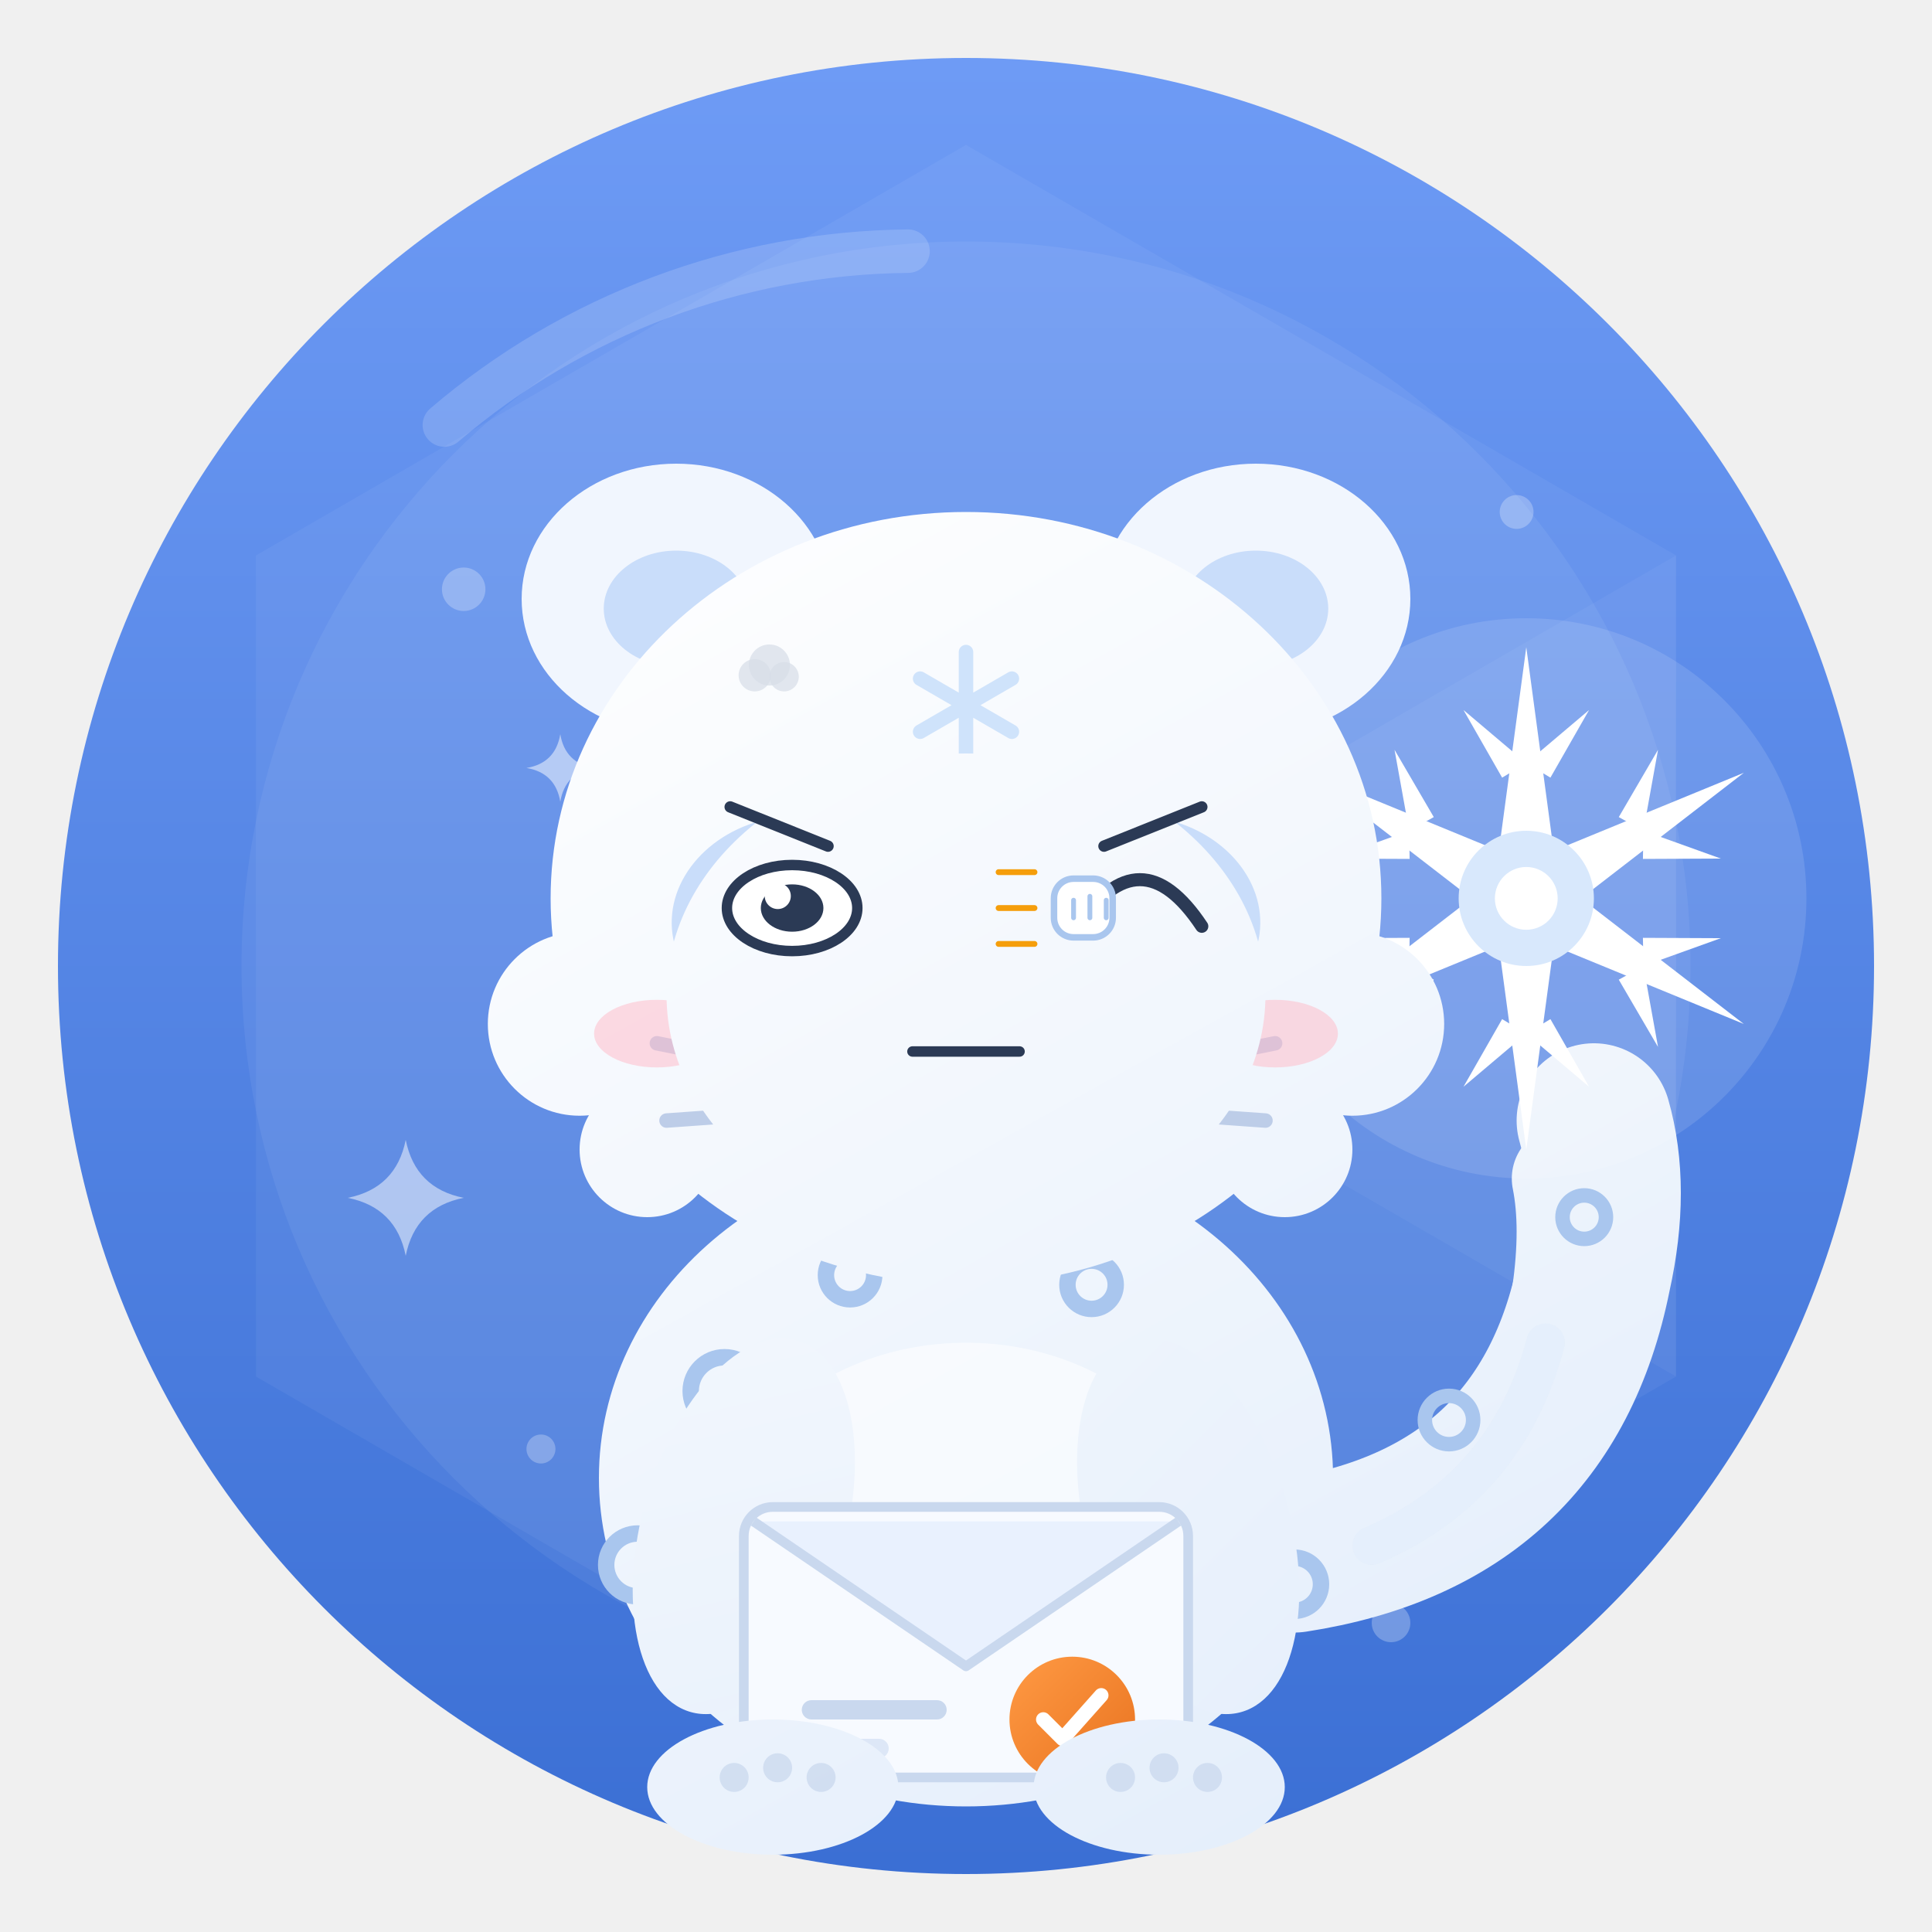
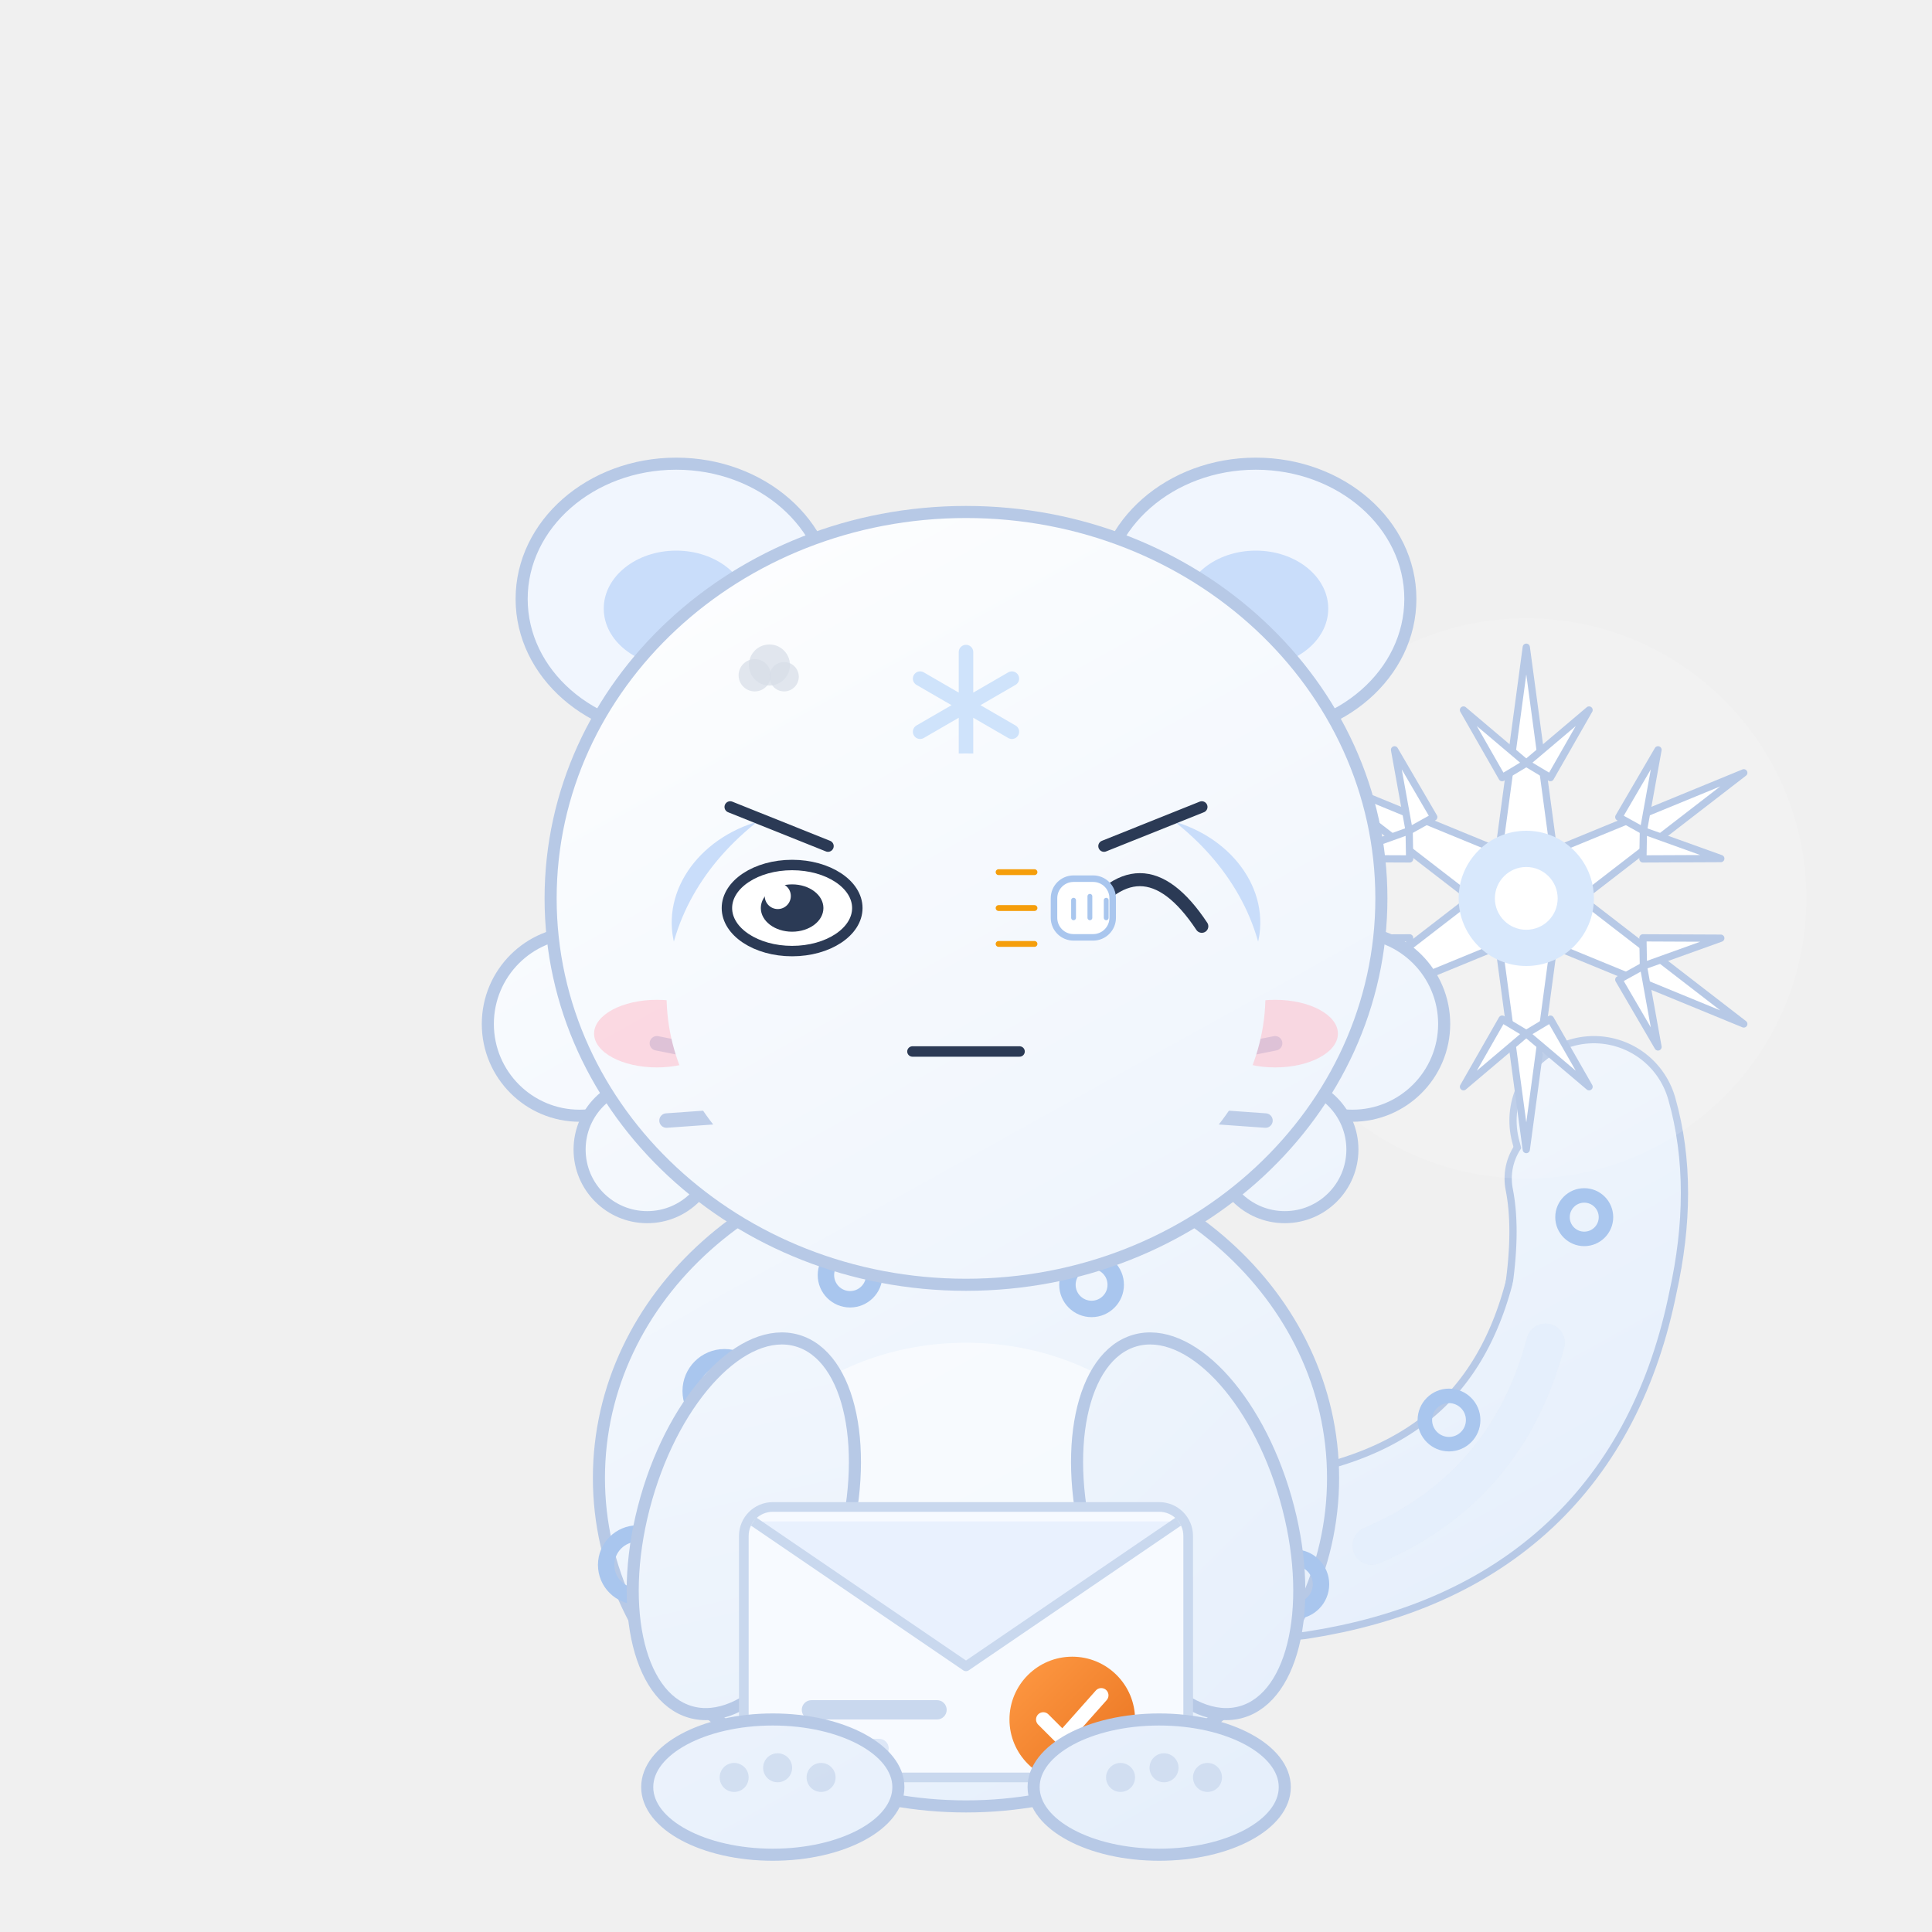
<svg xmlns="http://www.w3.org/2000/svg" viewBox="0 0 400 400" width="400" height="400" role="img" aria-label="霜霜 · 敲打 Knocking">
  <style>
.ex-motion { animation: ex-tap 0.55s ease-in-out infinite; transform-box: fill-box; transform-origin: 50% 50%; }
.ex-anim-tear { animation: ex-tear 1.8s ease-in infinite; transform-box: fill-box; transform-origin: center; }
.ex-anim-sweat { animation: ex-tear 1.5s ease-in infinite; transform-box: fill-box; transform-origin: center; }
.ex-anim-heart { animation: ex-heart 2.2s ease-out infinite; transform-box: fill-box; transform-origin: center; }
.ex-anim-spark { animation: ex-spark 1.9s ease-in-out infinite; transform-box: fill-box; transform-origin: center; }
.ex-anim-rain { animation: ex-rain 1.4s linear infinite; transform-box: fill-box; transform-origin: center; }
.ex-anim-confetti { animation: ex-confetti 2.4s linear infinite; transform-box: fill-box; transform-origin: center; }
.ex-anim-pulse { animation: ex-pulse 1.6s ease-in-out infinite; transform-box: fill-box; transform-origin: center; }
.ex-anim-knock { animation: ex-knock 0.55s ease-in-out infinite; transform-box: fill-box; transform-origin: center; }
.ex-anim-knockline { animation: ex-knockline 0.55s ease-out infinite; transform-box: fill-box; transform-origin: center; }
.ex-anim-palm { animation: ex-palm 0.9s ease-in-out infinite; transform-box: fill-box; transform-origin: center; }
.ex-anim-steam { animation: ex-steam 1.8s ease-out infinite; transform-box: fill-box; transform-origin: center; }
.ex-anim-shock { animation: ex-shock 0.5s ease-in-out infinite; transform-box: fill-box; transform-origin: center; }
.ex-anim-please { animation: ex-please 1.4s ease-in-out infinite; transform-box: fill-box; transform-origin: center; }
.ex-anim-drift { animation: ex-drift 4.5s ease-in-out infinite; transform-box: fill-box; transform-origin: center; }
@keyframes ex-tap { 0%,100% { transform: translateY(0); } 25% { transform: translateY(2.38px); } 32% { transform: translateY(0); } }
@keyframes ex-tear { 0% { transform: translateY(0); opacity: 0; } 18% { opacity: 1; } 100% { transform: translateY(14.85px); opacity: 0; } }
@keyframes ex-heart { 0% { transform: translateY(0) scale(.65); opacity: 0; } 20% { opacity: 1; } 100% { transform: translateY(-24.3px) scale(1.15); opacity: 0; } }
@keyframes ex-spark { 0%,100% { transform: scale(.6) rotate(0deg); opacity: .3; } 50% { transform: scale(1.15) rotate(25deg); opacity: 1; } }
@keyframes ex-rain { 0% { transform: translateY(0); opacity: 0; } 20% { opacity: 1; } 100% { transform: translateY(16.2px); opacity: 0; } }
@keyframes ex-confetti { 0% { transform: translateY(-4.72px) rotate(0deg); opacity: 1; } 100% { transform: translateY(21.6px) rotate(200deg); opacity: 0; } }
@keyframes ex-pulse { 0%,100% { transform: scale(1); opacity: .35; } 50% { transform: scale(1.18); opacity: .7; } }
@keyframes ex-knock { 0%,100% { transform: translateX(6.08px); } 35% { transform: translateX(0); } }
@keyframes ex-knockline { 0%,100% { transform: scaleX(.6); opacity: .35; } 35% { transform: scaleX(1); opacity: 1; } }
@keyframes ex-palm { 0%,100% { transform: translateY(0) rotate(0deg); } 50% { transform: translateY(-1.62px) rotate(-4deg); } }
@keyframes ex-steam { 0% { transform: translateY(0); opacity: .7; } 100% { transform: translateY(-12.15px); opacity: 0; } }
@keyframes ex-shock { 0%,100% { transform: scaleX(.7); opacity: .4; } 50% { transform: scaleX(1.25); opacity: 1; } }
@keyframes ex-please { 0%,100% { transform: translateY(0); } 50% { transform: translateY(-2.43px); } }
@keyframes ex-drift { 0%,100% { transform: translateY(0); } 50% { transform: translateY(-2.7px); } }
@media (prefers-reduced-motion: reduce) {
  .ex-motion, [class*="ex-anim-"] { animation: none !important; }
}
</style>
  <g class="ex-motion ex-knocking">
    <g class="ex-base">
      <defs>
-         <linearGradient id="ice" x1="0" y1="0" x2="0" y2="1">
-           <stop offset="0" stop-color="#6E9BF5" />
-           <stop offset="1" stop-color="#3B6FD4" />
-         </linearGradient>
        <linearGradient id="fur" gradientUnits="userSpaceOnUse" x1="120" y1="96" x2="280" y2="384">
          <stop offset="0" stop-color="#FFFFFF" />
          <stop offset="1" stop-color="#E4EEFB" />
        </linearGradient>
        <linearGradient id="seal" x1="0" y1="0" x2="1" y2="1">
          <stop offset="0" stop-color="#FF9A44" />
          <stop offset="1" stop-color="#E8721F" />
        </linearGradient>
-         <g id="sfArm" fill="#FFFFFF">
+         <g id="sfArm" fill="#FFFFFF" stroke="#B7C9E6" stroke-width="1.5" stroke-linejoin="round">
          <path d="M316 190 L309 186 L316 134 L323 186 Z" />
          <path d="M316 158 L303 147 L311 161 Z" />
          <path d="M316 158 L329 147 L321 161 Z" />
        </g>
      </defs>
-       <circle cx="200" cy="200" r="188" fill="url(#ice)" />
-       <circle cx="200" cy="200" r="150" fill="#FFFFFF" opacity="0.06" />
-       <path d="M200 30 L347 115 L347 285 L200 370 L53 285 L53 115 Z" fill="#FFFFFF" opacity="0.05" />
-       <path d="M200 200 L347 115 L347 285 Z" fill="#FFFFFF" opacity="0.04" />
-       <path d="M92 88 A150 150 0 0 1 188 52" stroke="#FFFFFF" stroke-width="9" fill="none" opacity="0.16" stroke-linecap="round" />
-       <g fill="#FFFFFF" opacity="0.26">
-         <circle cx="96" cy="122" r="4.5" />
-         <circle cx="314" cy="106" r="3.5" />
-         <circle cx="288" cy="336" r="4" />
-         <circle cx="112" cy="300" r="3" />
-       </g>
-       <g fill="#FFFFFF" opacity="0.5">
-         <path d="M84 236 Q86 246 96 248 Q86 250 84 260 Q82 250 72 248 Q82 246 84 236 Z" />
-         <path d="M116 152 Q117 158 123 159 Q117 160 116 166 Q115 160 109 159 Q115 158 116 152 Z" />
-       </g>
+       <path d="M268 322 Q320 314 330 264 Q334 246 330 232" stroke="#B7C9E6" stroke-width="35" fill="none" stroke-linecap="round" />
+       <path d="M272 326 Q314 314 324 268 Q326 254 324 244" stroke="#B7C9E6" stroke-width="25" fill="none" stroke-linecap="round" />
      <path d="M268 322 Q320 314 330 264 Q334 246 330 232" stroke="url(#fur)" stroke-width="32" fill="none" stroke-linecap="round" />
      <path d="M272 326 Q314 314 324 268 Q326 254 324 244" stroke="url(#fur)" stroke-width="22" fill="none" stroke-linecap="round" />
      <path d="M284 320 Q312 308 320 278" stroke="#E4EEFB" stroke-width="8" fill="none" stroke-linecap="round" opacity="0.85" />
      <circle cx="316" cy="186" r="58" fill="#FFFFFF" opacity="0.12" />
      <g>
        <use href="#sfArm" />
        <use href="#sfArm" transform="rotate(60 316 186)" />
        <use href="#sfArm" transform="rotate(120 316 186)" />
        <g transform="rotate(180 316 186)">
          <use href="#sfArm" />
          <use href="#sfArm" transform="rotate(60 316 186)" />
          <use href="#sfArm" transform="rotate(120 316 186)" />
        </g>
      </g>
      <circle cx="316" cy="186" r="14" fill="#D8E8FC" />
      <circle cx="316" cy="186" r="6.5" fill="#FFFFFF" />
      <g fill="none" stroke="#A9C6EE" stroke-width="3">
        <circle cx="300" cy="294" r="5" />
        <circle cx="328" cy="252" r="4.5" />
      </g>
-       <ellipse cx="200" cy="306" rx="76" ry="68" fill="url(#fur)" />
+       <ellipse cx="200" cy="306" rx="76" ry="68" fill="url(#fur)" stroke="#B7C9E6" stroke-width="2.5" />
      <ellipse cx="200" cy="322" rx="52" ry="44" fill="#FFFFFF" opacity="0.55" />
      <g fill="none" stroke="#A9C6EE" stroke-width="3.4">
        <circle cx="150" cy="288" r="7" />
        <circle cx="250" cy="294" r="6" />
        <circle cx="132" cy="324" r="6.5" />
        <circle cx="268" cy="328" r="5.5" />
        <circle cx="176" cy="264" r="5" />
        <circle cx="226" cy="266" r="5" />
      </g>
-       <ellipse cx="154" cy="316" rx="21" ry="40" fill="url(#fur)" transform="rotate(16 154 316)" />
-       <ellipse cx="246" cy="316" rx="21" ry="40" fill="url(#fur)" transform="rotate(-16 246 316)" />
+       <ellipse cx="154" cy="316" rx="21" ry="40" fill="url(#fur)" stroke="#B7C9E6" stroke-width="2.5" transform="rotate(16 154 316)" />
+       <ellipse cx="246" cy="316" rx="21" ry="40" fill="url(#fur)" stroke="#B7C9E6" stroke-width="2.5" transform="rotate(-16 246 316)" />
      <g>
        <rect x="154" y="312" width="92" height="56" rx="6" fill="#F7FAFF" stroke="#C9D8EE" stroke-width="2" />
        <path d="M156 315 L200 345 L244 315" fill="#E9F1FE" stroke="#C9D8EE" stroke-width="2" stroke-linejoin="round" />
        <rect x="166" y="352" width="30" height="4" rx="2" fill="#C9D8EE" />
        <rect x="166" y="360" width="18" height="4" rx="2" fill="#DDE7F7" />
        <circle cx="222" cy="356" r="13" fill="url(#seal)" />
        <path d="M216 356 L220 360 L228 351" stroke="#FFFFFF" stroke-width="3" fill="none" stroke-linecap="round" stroke-linejoin="round" />
      </g>
-       <ellipse cx="160" cy="370" rx="26" ry="14" fill="url(#fur)" />
-       <ellipse cx="240" cy="370" rx="26" ry="14" fill="url(#fur)" />
+       <ellipse cx="160" cy="370" rx="26" ry="14" fill="url(#fur)" stroke="#B7C9E6" stroke-width="2.5" />
+       <ellipse cx="240" cy="370" rx="26" ry="14" fill="url(#fur)" stroke="#B7C9E6" stroke-width="2.5" />
      <g fill="#C9D8EE" opacity="0.75">
        <circle cx="152" cy="368" r="3" />
        <circle cx="161" cy="366" r="3" />
        <circle cx="170" cy="368" r="3" />
        <circle cx="232" cy="368" r="3" />
        <circle cx="241" cy="366" r="3" />
        <circle cx="250" cy="368" r="3" />
      </g>
-       <ellipse cx="140" cy="124" rx="32" ry="28" fill="#F1F6FE" />
-       <ellipse cx="260" cy="124" rx="32" ry="28" fill="#F1F6FE" />
+       <ellipse cx="140" cy="124" rx="32" ry="28" fill="#F1F6FE" stroke="#B7C9E6" stroke-width="2.5" />
+       <ellipse cx="260" cy="124" rx="32" ry="28" fill="#F1F6FE" stroke="#B7C9E6" stroke-width="2.5" />
      <ellipse cx="140" cy="126" rx="15" ry="12" fill="#C9DDFA" />
      <ellipse cx="260" cy="126" rx="15" ry="12" fill="#C9DDFA" />
-       <ellipse cx="200" cy="186" rx="86" ry="80" fill="url(#fur)" />
-       <circle cx="120" cy="212" r="19" fill="url(#fur)" />
-       <circle cx="280" cy="212" r="19" fill="url(#fur)" />
-       <circle cx="134" cy="238" r="14" fill="url(#fur)" />
-       <circle cx="266" cy="238" r="14" fill="url(#fur)" />
+       <circle cx="120" cy="212" r="19" fill="url(#fur)" stroke="#B7C9E6" stroke-width="2.5" />
+       <circle cx="280" cy="212" r="19" fill="url(#fur)" stroke="#B7C9E6" stroke-width="2.5" />
+       <circle cx="134" cy="238" r="14" fill="url(#fur)" stroke="#B7C9E6" stroke-width="2.5" />
+       <circle cx="266" cy="238" r="14" fill="url(#fur)" stroke="#B7C9E6" stroke-width="2.5" />
+       <ellipse cx="200" cy="186" rx="86" ry="80" fill="url(#fur)" stroke="#B7C9E6" stroke-width="2.5" />
      <g stroke="#CFE3FB" stroke-width="3" stroke-linecap="round" fill="none">
        <path d="M200 135 V157 M190.5 140.5 L209.5 151.5 M190.5 151.5 L209.5 140.5" />
      </g>
      <ellipse cx="164" cy="190" rx="25" ry="21" fill="#C9DDFA" transform="rotate(-8 164 190)" />
      <ellipse cx="236" cy="190" rx="25" ry="21" fill="#C9DDFA" transform="rotate(8 236 190)" />
      <circle cx="164" cy="188" r="13.5" fill="#FFFFFF" />
      <circle cx="236" cy="188" r="13.5" fill="#FFFFFF" />
      <circle cx="167" cy="190" r="9.5" fill="#5B8DEF" />
      <circle cx="233" cy="190" r="9.5" fill="#5B8DEF" />
      <circle cx="168" cy="191" r="5.5" fill="#16233A" />
      <circle cx="232" cy="191" r="5.5" fill="#16233A" />
      <circle cx="163" cy="185" r="4" fill="#FFFFFF" />
      <circle cx="172" cy="196" r="1.8" fill="#FFFFFF" />
      <circle cx="237" cy="185" r="4" fill="#FFFFFF" />
      <circle cx="228" cy="196" r="1.8" fill="#FFFFFF" />
      <path d="M192 212 Q200 205 208 212 Q205 223 200 223 Q195 223 192 212 Z" fill="#2B3A55" />
      <path d="M186 228 Q194 238 200 229 Q206 238 214 228" stroke="#2B3A55" stroke-width="3.6" fill="none" stroke-linecap="round" stroke-linejoin="round" />
      <g stroke="#B7C9E6" stroke-width="3" stroke-linecap="round" opacity="0.9">
        <path d="M166 222 L136 216" />
        <path d="M166 230 L138 232" />
        <path d="M234 222 L264 216" />
        <path d="M234 230 L262 232" />
      </g>
      <ellipse cx="136" cy="214" rx="13" ry="7" fill="#FFB8C6" opacity="0.5" />
      <ellipse cx="264" cy="214" rx="13" ry="7" fill="#FFB8C6" opacity="0.5" />
    </g>
    <g class="ex-face">
      <ellipse cx="200" cy="206" rx="62" ry="50" fill="url(#fur)" />
      <path d="M 151.18,167.07 L 171.43,175.18" stroke="#2B3A55" stroke-width="2.36" stroke-linecap="round" />
      <path d="M 248.82,167.07 L 228.57,175.18" stroke="#2B3A55" stroke-width="2.36" stroke-linecap="round" />
      <ellipse cx="164" cy="188" rx="13.5" ry="8.91" fill="#FFFFFF" stroke="#2B3A55" stroke-width="2.16" />
      <ellipse cx="164" cy="188" rx="6.48" ry="4.9" fill="#2B3A55" />
      <circle cx="161.03" cy="185.51" r="2.7" fill="#FFFFFF" />
      <path d="M 223.18,191.78 Q 236,172.47 248.82,191.78" fill="none" stroke="#2B3A55" stroke-width="2.7" stroke-linecap="round" />
      <path d="M 188.91,217.7 L 211.09,217.7" stroke="#2B3A55" stroke-width="2.16" stroke-linecap="round" />
      <g transform="translate(225.65 188)">
        <g class="ex-anim-knock">
          <rect x="-7.43" y="-6.08" width="12.15" height="12.15" rx="4.05" fill="#FFFFFF" stroke="#A9C6EE" stroke-width="1.35" />
          <path d="M -3.38,-1.62 L -3.38,2.02 M 0,-2.43 L 0,2.02 M 3.38,-1.62 L 3.38,2.02" stroke="#A9C6EE" stroke-width="1" stroke-linecap="round" />
        </g>
      </g>
      <g transform="translate(214.18 180.57)">
        <path class="ex-anim-knockline" style="animation-delay:0.0s" d="M 0 0 L -7.43 0" stroke="#F59E0B" stroke-width="1.21" stroke-linecap="round" />
      </g>
      <g transform="translate(214.18 188)">
        <path class="ex-anim-knockline" style="animation-delay:0.12s" d="M 0 0 L -7.43 0" stroke="#F59E0B" stroke-width="1.21" stroke-linecap="round" />
      </g>
      <g transform="translate(214.18 195.43)">
        <path class="ex-anim-knockline" style="animation-delay:0.24s" d="M 0 0 L -7.43 0" stroke="#F59E0B" stroke-width="1.21" stroke-linecap="round" />
      </g>
      <g transform="translate(156.26 139.81)">
        <circle class="ex-anim-steam" style="animation-delay:0.0s" r="3.34" fill="#D7DEE8" opacity=".72" />
      </g>
      <g transform="translate(159.3 137.68)">
        <circle class="ex-anim-steam" style="animation-delay:0.28s" r="4.25" fill="#D7DEE8" opacity=".72" />
      </g>
      <g transform="translate(162.34 140.11)">
        <circle class="ex-anim-steam" style="animation-delay:0.56s" r="3.04" fill="#D7DEE8" opacity=".72" />
      </g>
    </g>
  </g>
</svg>
